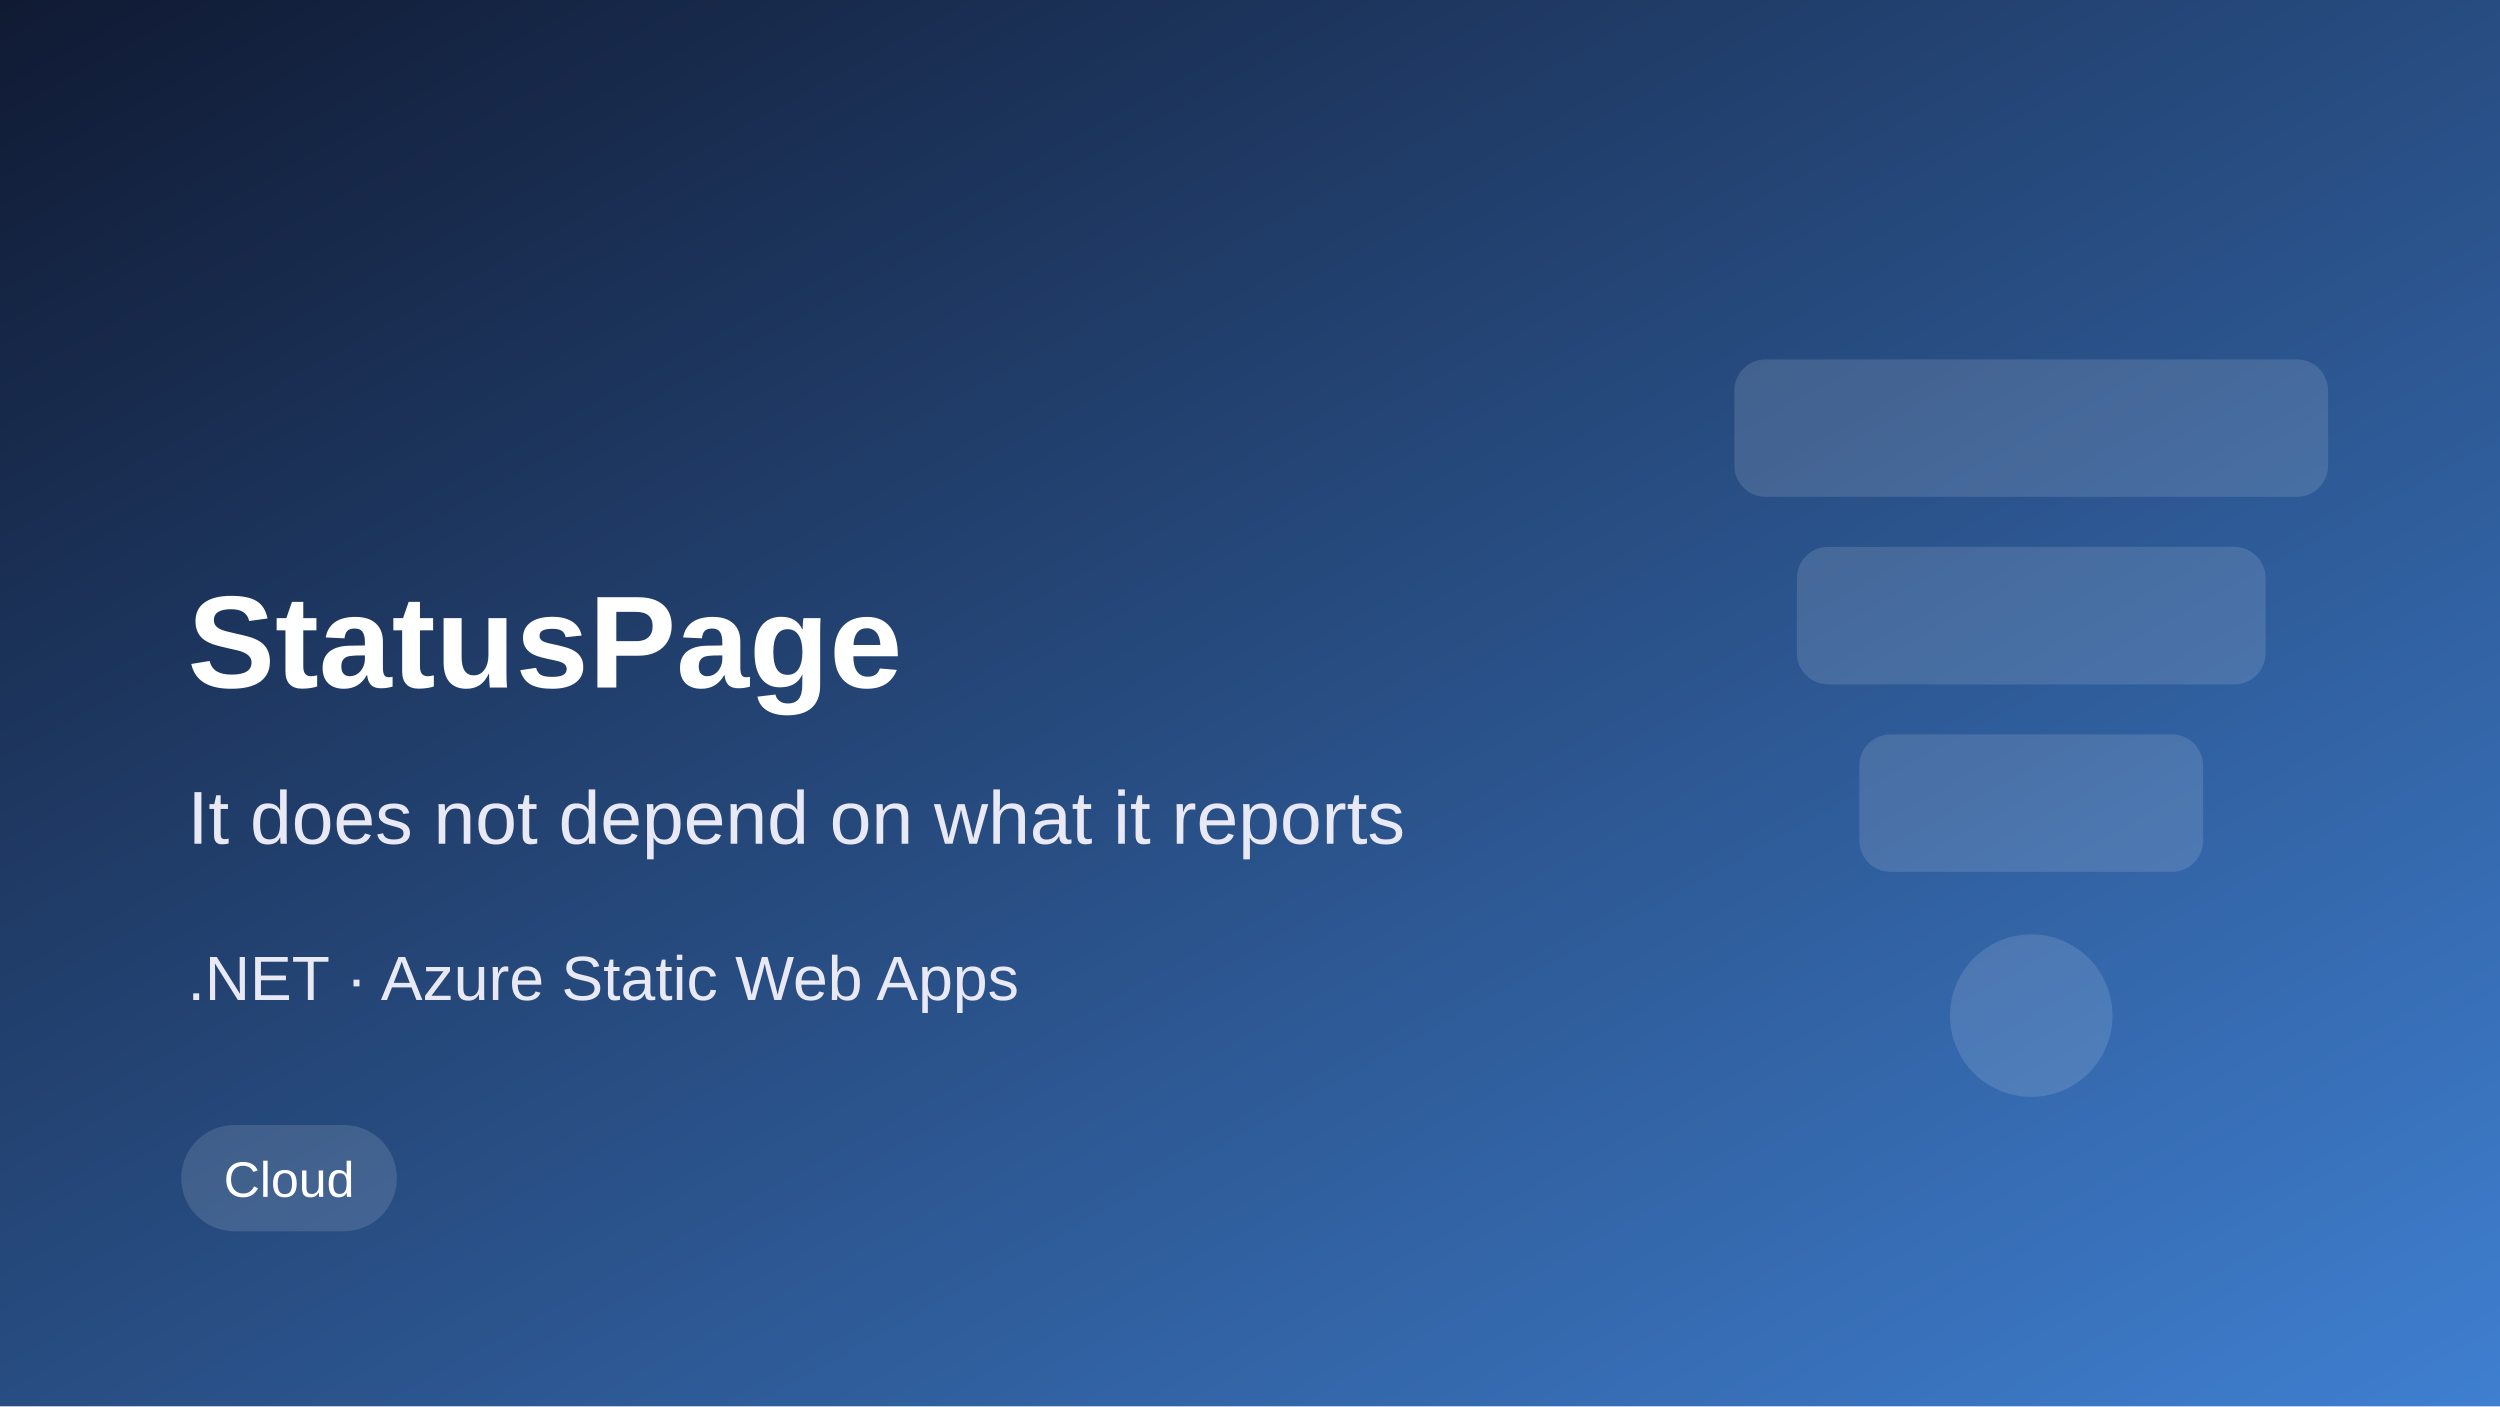
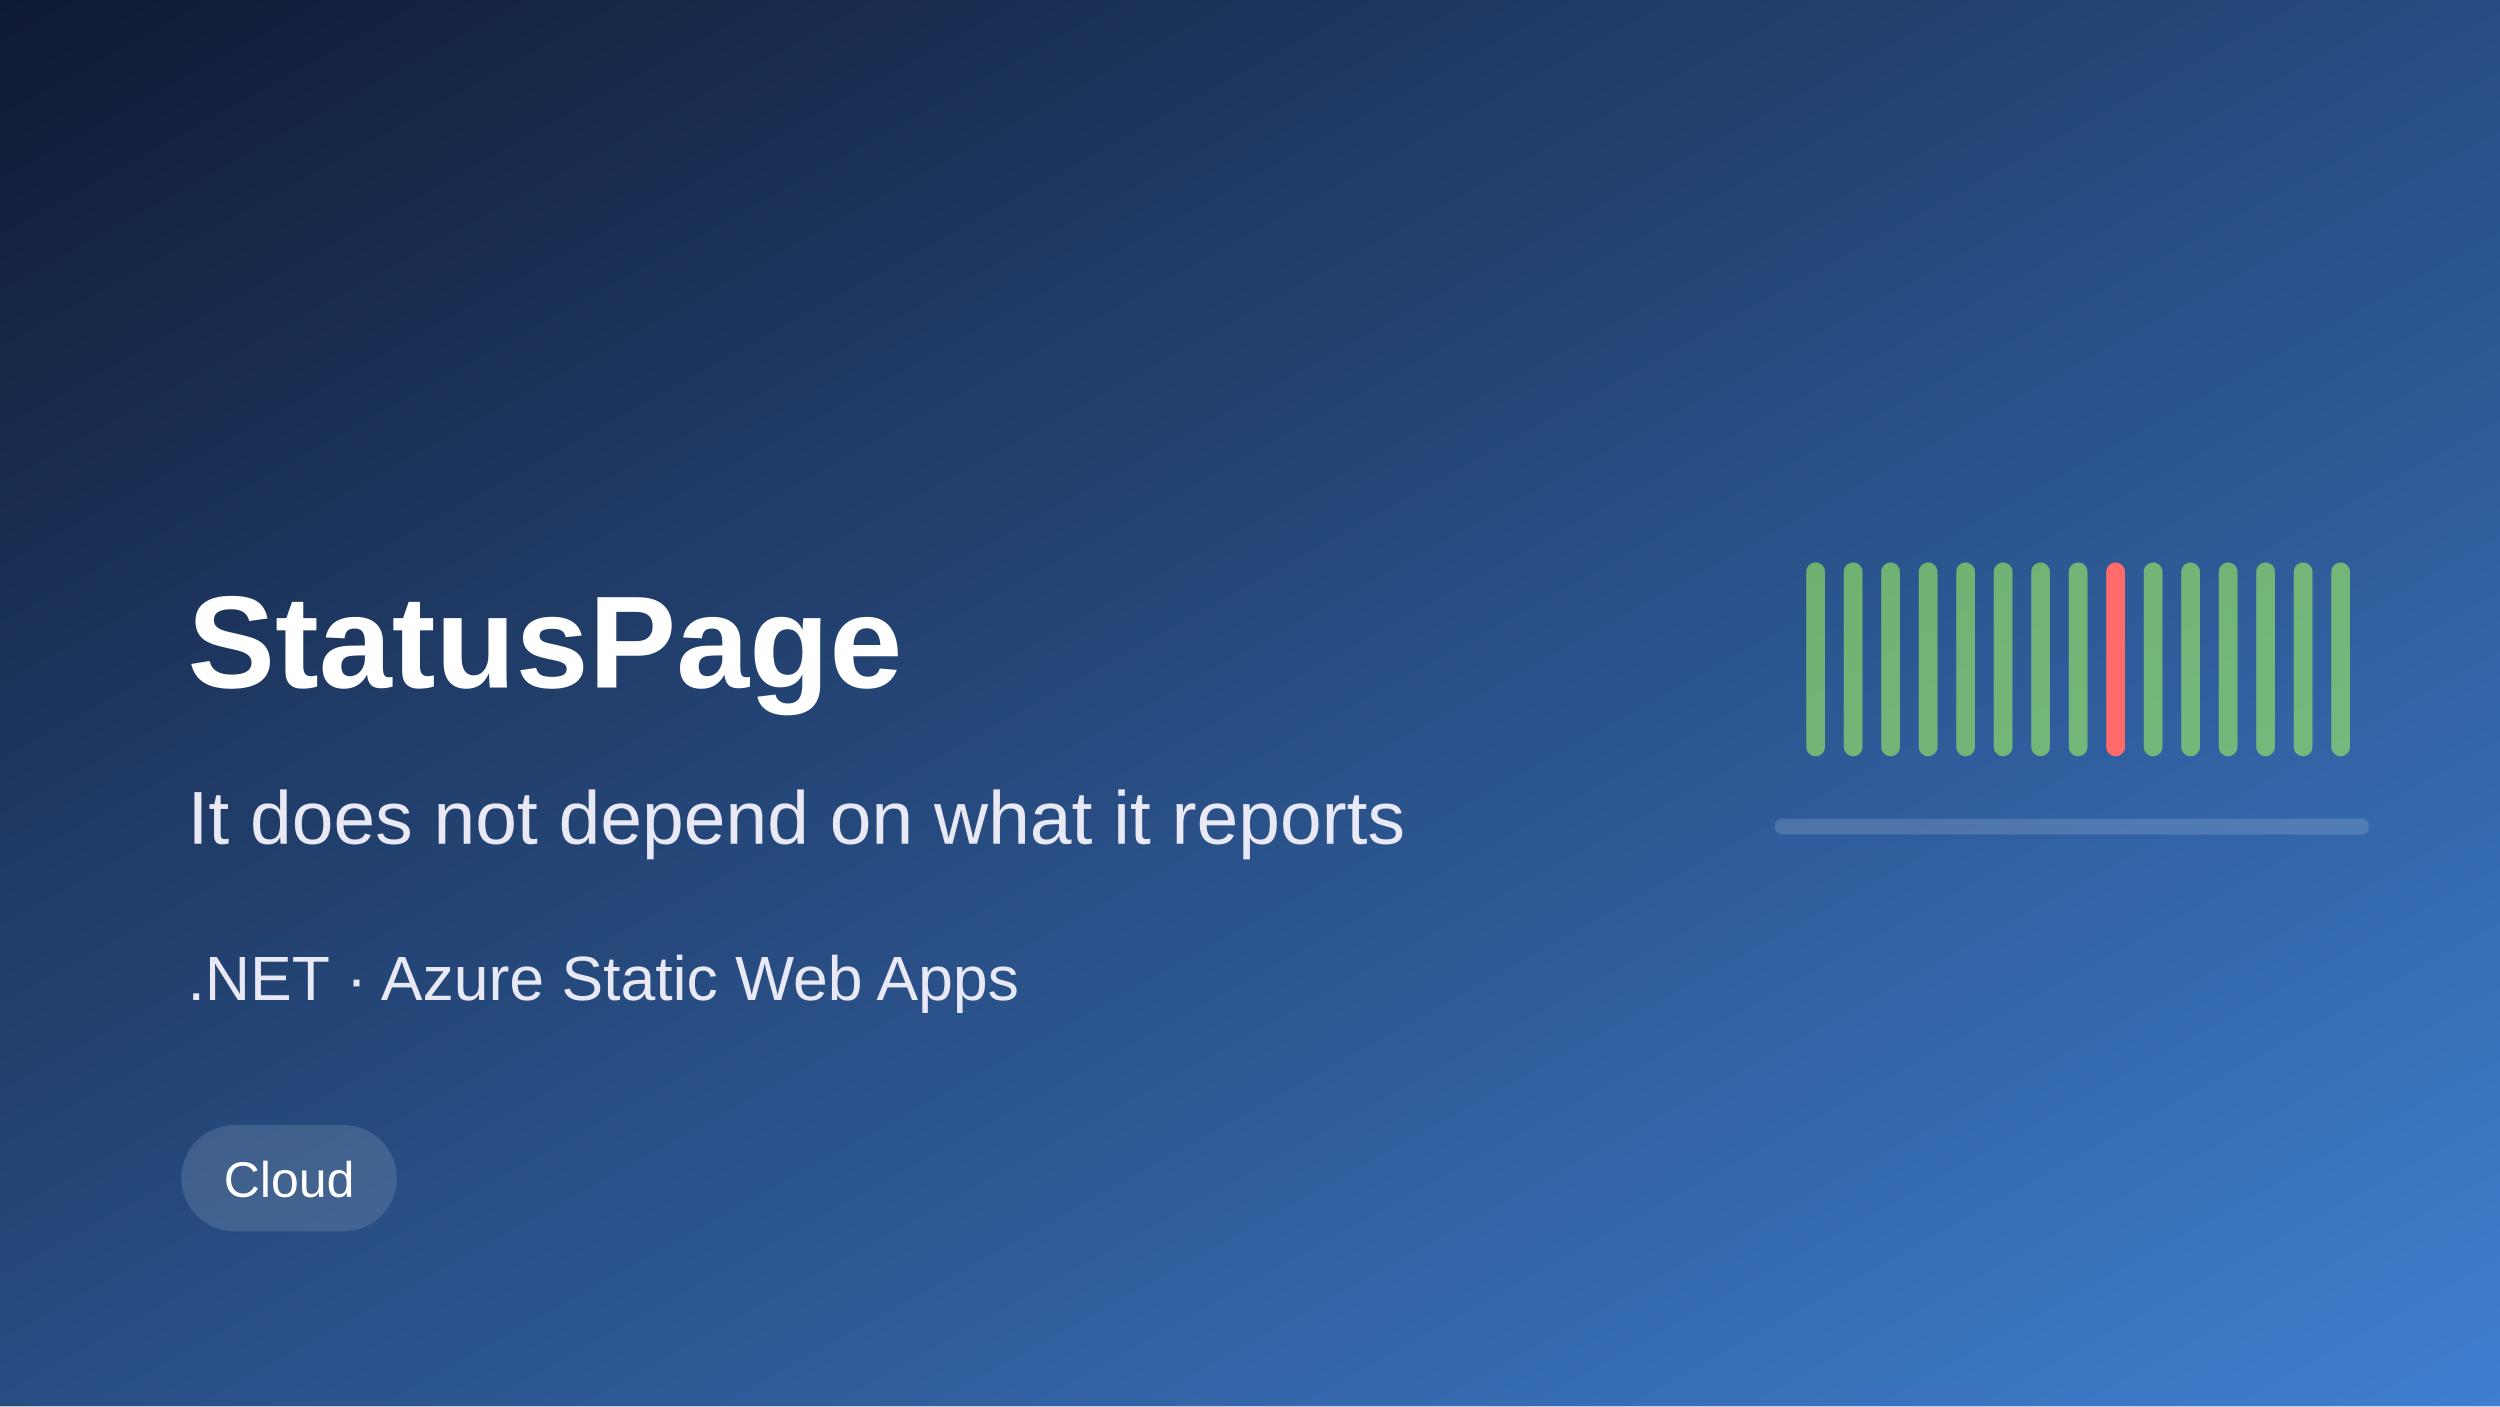
<svg xmlns="http://www.w3.org/2000/svg" viewBox="0 0 800 450" width="800" height="450">
  <defs>
    <linearGradient id="bg-statuspage" x1="0%" y1="0%" x2="100%" y2="100%">
      <stop offset="0%" stop-color="#101a33" />
      <stop offset="100%" stop-color="#3f7fd0" />
    </linearGradient>
  </defs>
  <rect width="800" height="450" fill="url(#bg-statuspage)" />
-   <g fill="#ffffff20">
-     <rect x="555" y="115" width="190" height="44" rx="10" />
-     <rect x="575" y="175" width="150" height="44" rx="10" />
-     <rect x="595" y="235" width="110" height="44" rx="10" />
-     <circle cx="650" cy="325" r="26" />
+   <g fill="#a9ff5b" opacity="0.55">
+     <rect x="578" y="180" width="6" height="62" rx="3" />
+     <rect x="590" y="180" width="6" height="62" rx="3" />
+     <rect x="602" y="180" width="6" height="62" rx="3" />
+     <rect x="614" y="180" width="6" height="62" rx="3" />
+     <rect x="626" y="180" width="6" height="62" rx="3" />
+     <rect x="638" y="180" width="6" height="62" rx="3" />
+     <rect x="650" y="180" width="6" height="62" rx="3" />
+     <rect x="662" y="180" width="6" height="62" rx="3" />
+     <rect x="686" y="180" width="6" height="62" rx="3" />
+     <rect x="698" y="180" width="6" height="62" rx="3" />
+     <rect x="710" y="180" width="6" height="62" rx="3" />
+     <rect x="722" y="180" width="6" height="62" rx="3" />
+     <rect x="734" y="180" width="6" height="62" rx="3" />
+     <rect x="746" y="180" width="6" height="62" rx="3" />
  </g>
+   <rect x="674" y="180" width="6" height="62" rx="3" fill="#ff6b6b" />
+   <rect x="568" y="262" width="190" height="5" rx="2" fill="#ffffff25" />
  <text x="60" y="220" fill="#ffffff" font-family="Arial, sans-serif" font-size="42" font-weight="700">StatusPage</text>
  <text x="60" y="270" fill="#e9e9f5" font-family="Arial, sans-serif" font-size="24" font-weight="500">It does not depend on what it reports</text>
  <text x="60" y="320" fill="#e9e9f5" font-family="Arial, sans-serif" font-size="20">.NET · Azure Static Web Apps</text>
  <rect x="58" y="360" width="69" height="34" rx="17" fill="#ffffff20" />
  <text x="92.5" y="383" fill="#ffffff" text-anchor="middle" font-family="Arial, sans-serif" font-size="16">Cloud</text>
</svg>
